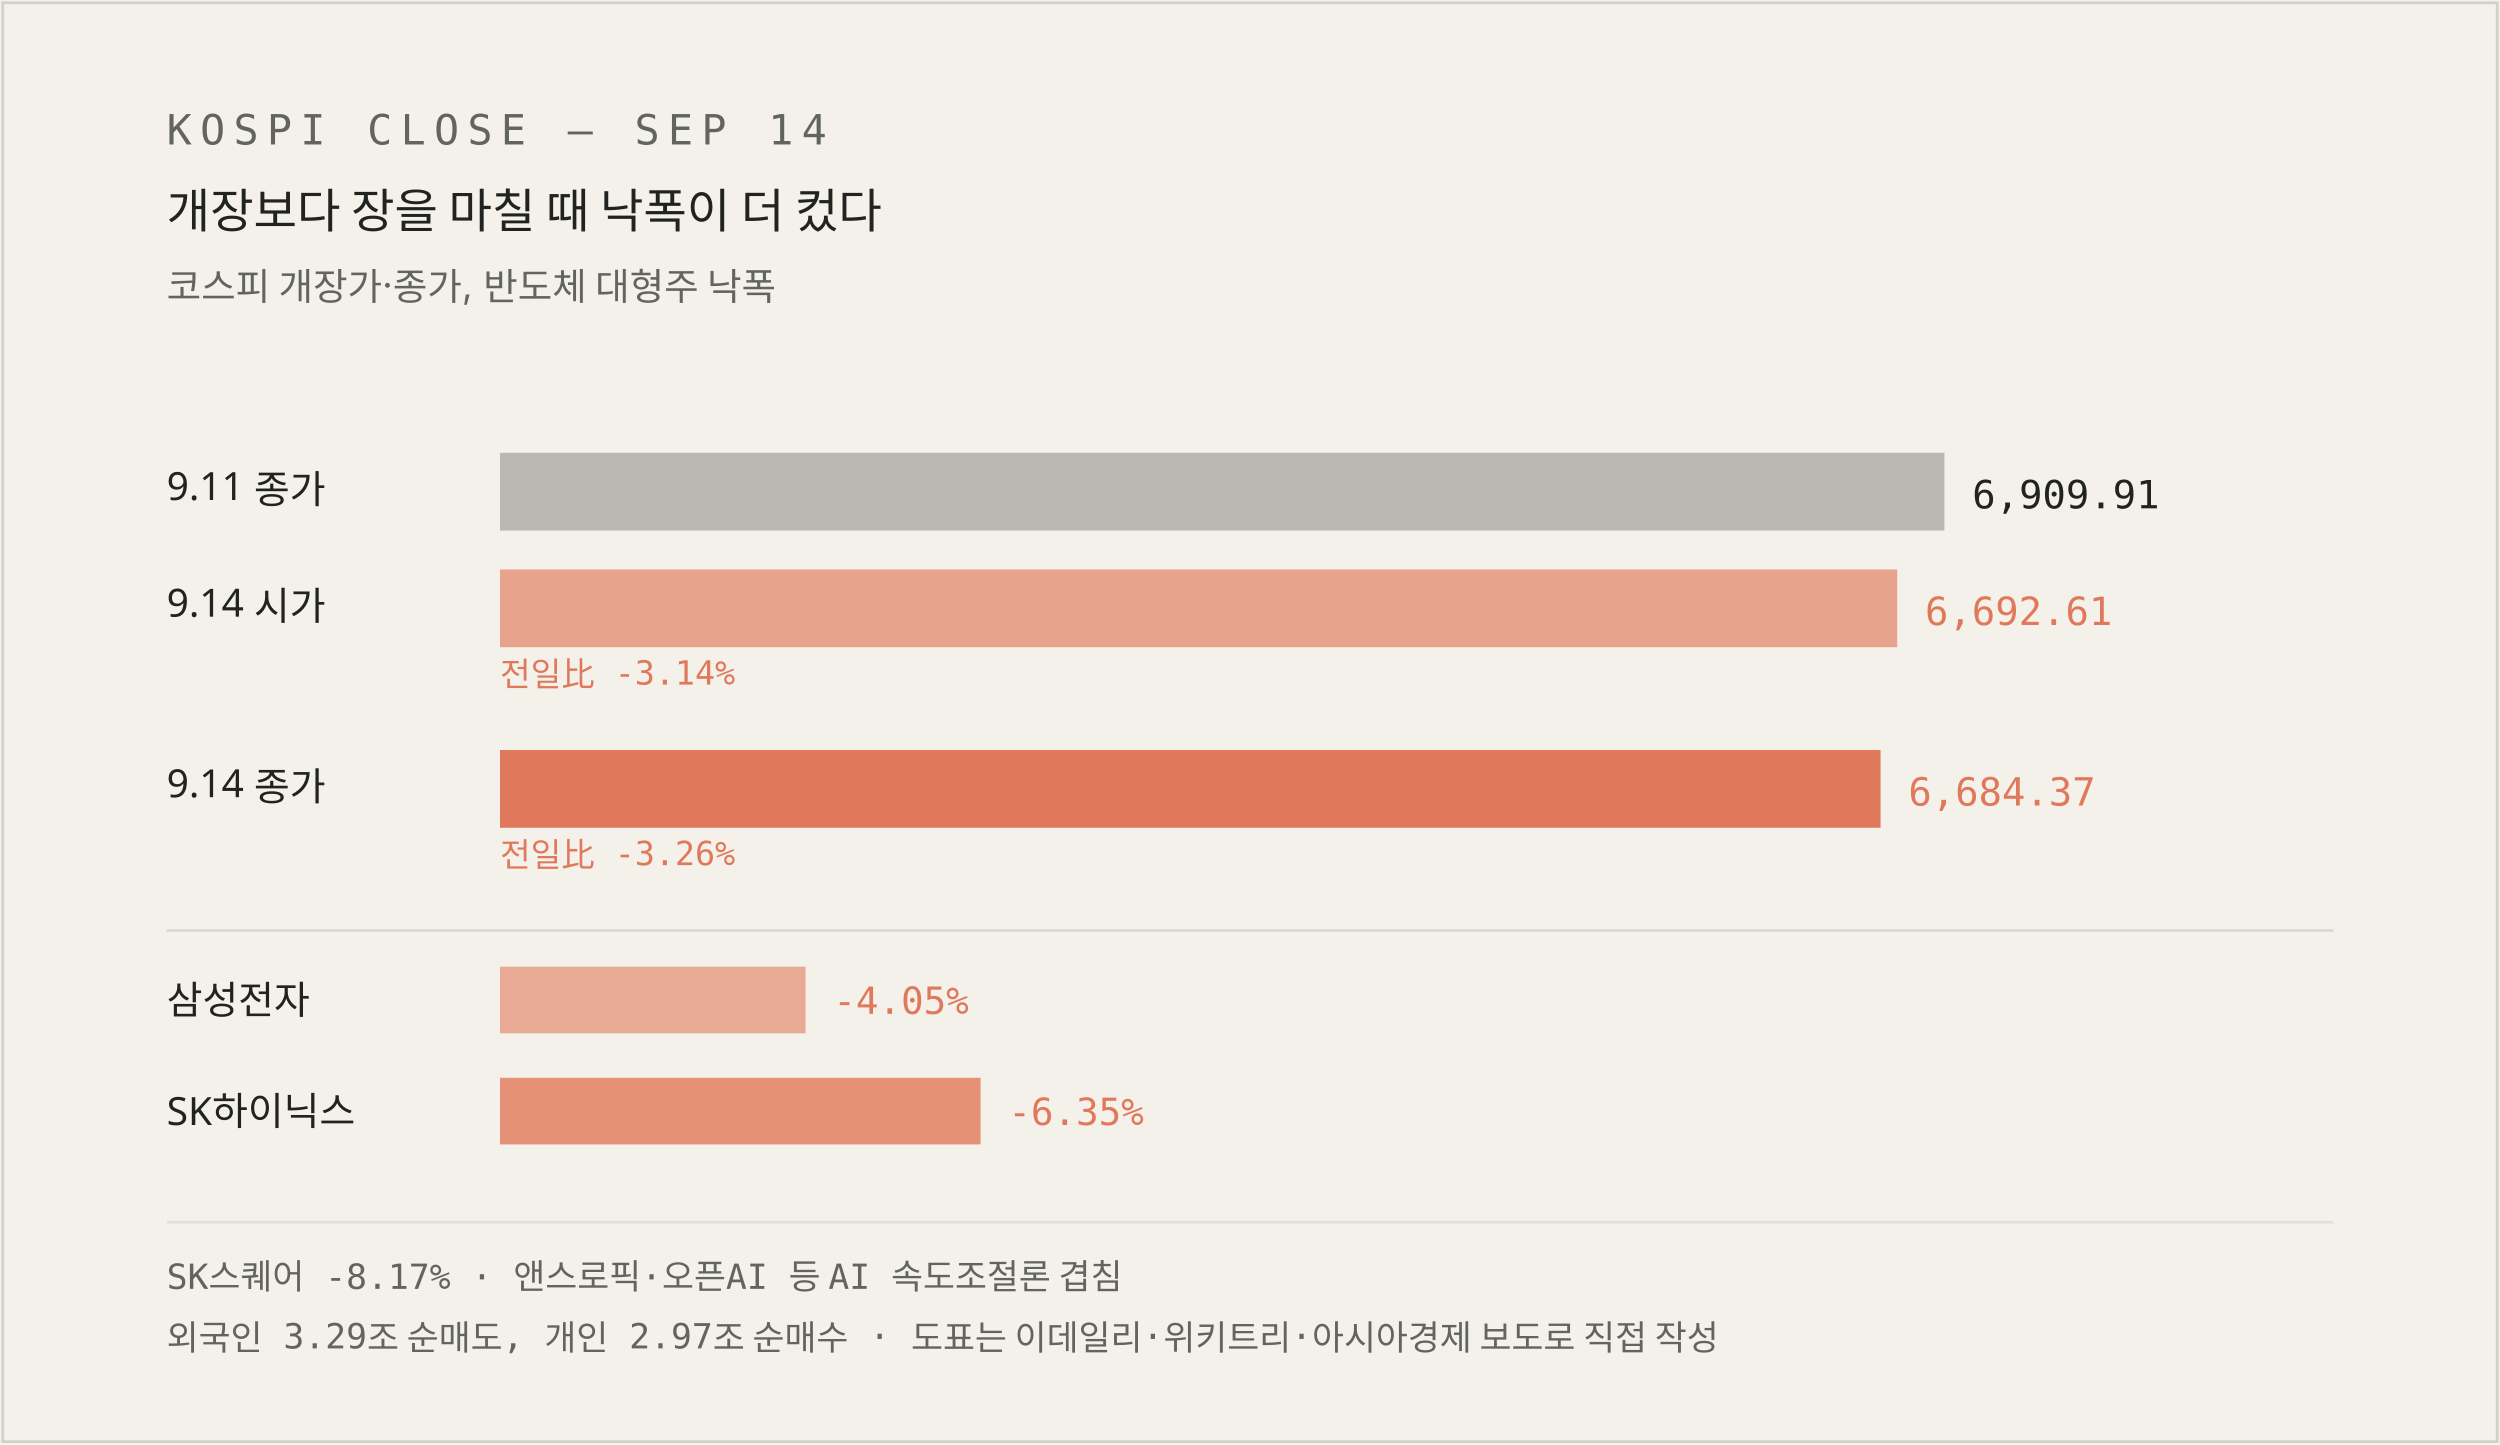
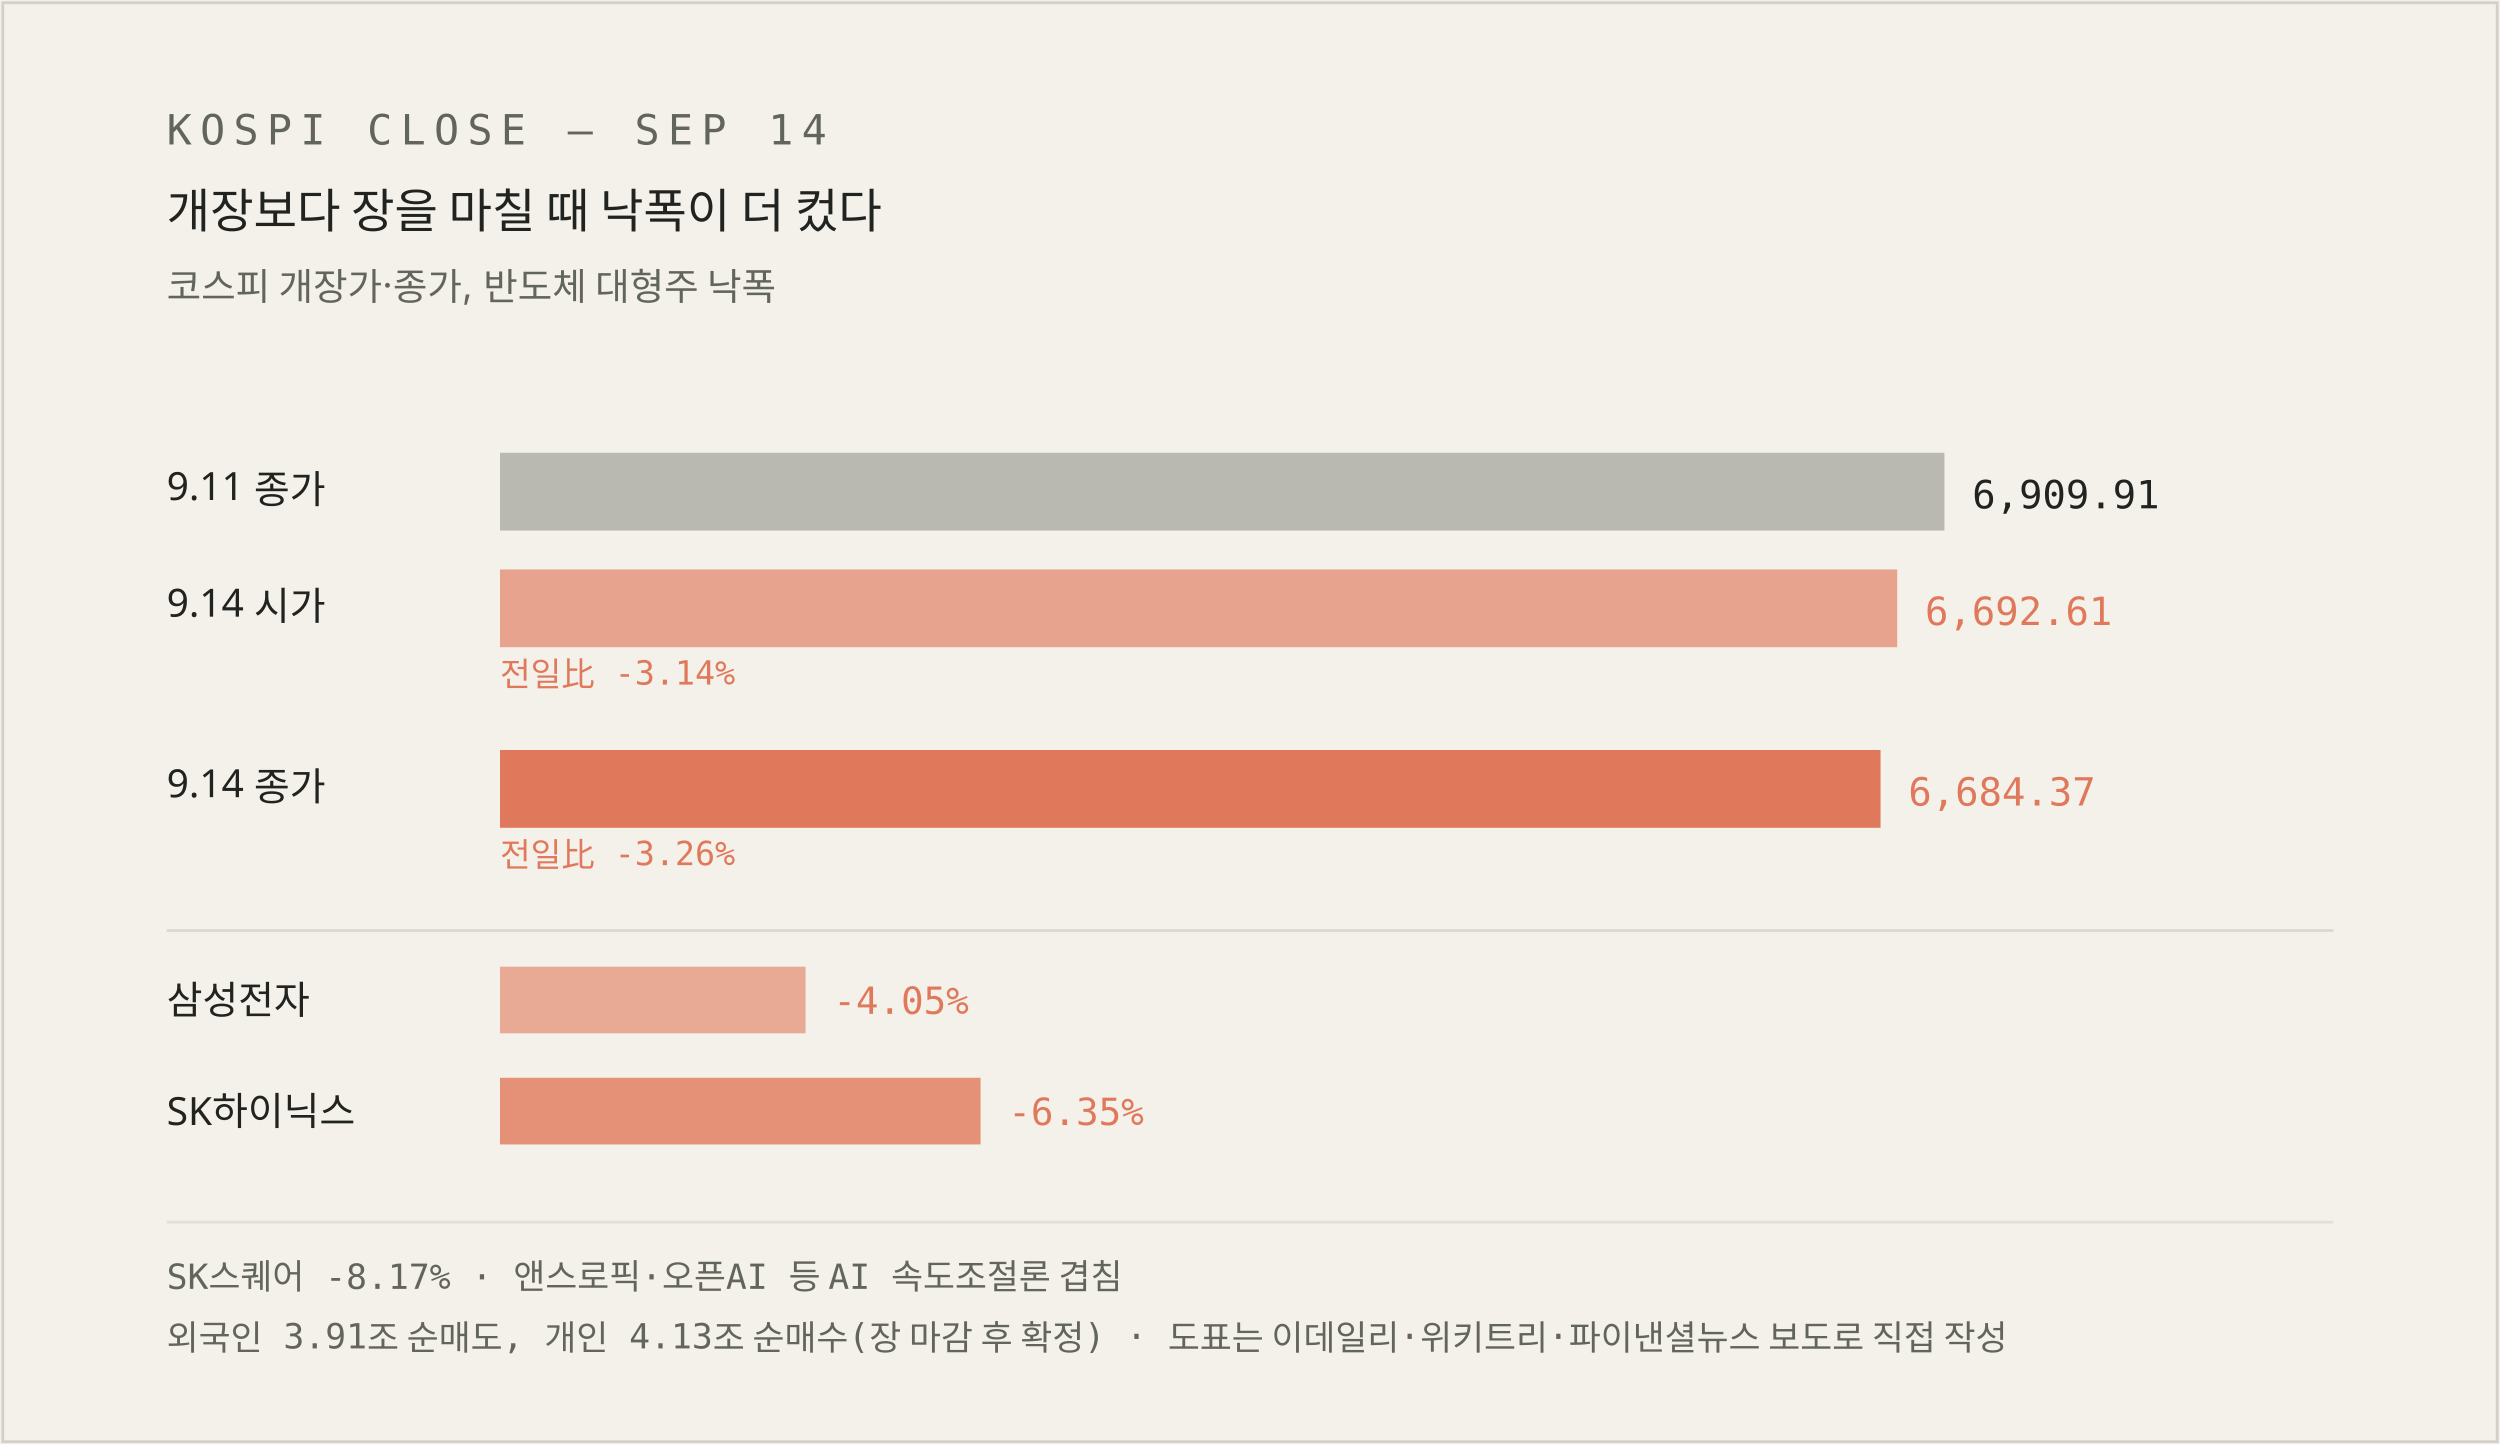
<svg xmlns="http://www.w3.org/2000/svg" viewBox="0 0 900 520" width="900" height="520" role="img" aria-label="9월 14일 코스피 개장가와 종가 비교 도표. 개장 6692.61(-3.14%)에서 종가 6684.37(-3.26%)로 낙폭이 더 커졌다. 삼성전자는 4.05%, SK하이닉스는 6.35% 하락 마감했다.">
  <rect width="900" height="520" fill="#f4f1ea" />
  <rect x="1" y="1" width="898" height="518" fill="none" stroke="rgba(32,35,31,.16)" />
  <text x="60" y="52" font-family="'IBM Plex Mono',ui-monospace,monospace" font-size="15" letter-spacing="3" fill="#62655d">KOSPI CLOSE — SEP 14</text>
  <text x="60" y="82" font-family="'IBM Plex Sans KR',-apple-system,'Apple SD Gothic Neo','Malgun Gothic',sans-serif" font-size="17" fill="#20231f">개장보다 장을 마칠 때 낙폭이 더 컸다</text>
  <text x="60" y="108" font-family="'IBM Plex Sans KR',-apple-system,'Apple SD Gothic Neo','Malgun Gothic',sans-serif" font-size="13.5" fill="#62655d">코스피 개장가·종가, 반도체 대형주 낙폭</text>
  <text x="60" y="180" font-family="'IBM Plex Sans KR',sans-serif" font-size="14" fill="#20231f">9.11 종가</text>
  <rect x="180" y="163" width="520" height="28" fill="#62655d" opacity="0.4" />
  <text x="710" y="183" font-family="'IBM Plex Mono',ui-monospace,monospace" font-size="14" fill="#20231f">6,909.91</text>
  <text x="60" y="222" font-family="'IBM Plex Sans KR',sans-serif" font-size="14" fill="#20231f">9.14 시가</text>
  <rect x="180" y="205" width="503" height="28" fill="#e0795b" opacity="0.65" />
  <text x="693" y="225" font-family="'IBM Plex Mono',ui-monospace,monospace" font-size="14" fill="#e0795b">6,692.61</text>
  <text x="180" y="247" font-family="'IBM Plex Mono',ui-monospace,monospace" font-size="12" fill="#e0795b">전일比 -3.14%</text>
  <text x="60" y="287" font-family="'IBM Plex Sans KR',sans-serif" font-size="14" fill="#20231f">9.14 종가</text>
  <rect x="180" y="270" width="497" height="28" fill="#e0795b" />
  <text x="687" y="290" font-family="'IBM Plex Mono',ui-monospace,monospace" font-size="14" fill="#e0795b">6,684.37</text>
  <text x="180" y="312" font-family="'IBM Plex Mono',ui-monospace,monospace" font-size="12" fill="#e0795b">전일比 -3.26%</text>
  <line x1="60" y1="335" x2="840" y2="335" stroke="rgba(32,35,31,.12)" />
  <text x="60" y="365" font-family="'IBM Plex Sans KR',sans-serif" font-size="14" fill="#20231f">삼성전자</text>
  <rect x="180" y="348" width="110" height="24" fill="#e0795b" opacity="0.6" />
  <text x="300" y="365" font-family="'IBM Plex Mono',ui-monospace,monospace" font-size="13.5" fill="#e0795b">-4.05%</text>
  <text x="60" y="405" font-family="'IBM Plex Sans KR',sans-serif" font-size="14" fill="#20231f">SK하이닉스</text>
  <rect x="180" y="388" width="173" height="24" fill="#e0795b" opacity="0.8" />
  <text x="363" y="405" font-family="'IBM Plex Mono',ui-monospace,monospace" font-size="13.5" fill="#e0795b">-6.35%</text>
  <line x1="60" y1="440" x2="840" y2="440" stroke="rgba(32,35,31,.08)" />
  <text x="60" y="464" font-family="'IBM Plex Mono',ui-monospace,monospace" font-size="12.5" fill="#62655d">SK스퀘어 -8.17% · 앤스로픽·오픈AI 등 AI 속도조절론 겹침</text>
-   <text x="60" y="486" font-family="'IBM Plex Mono',ui-monospace,monospace" font-size="12.5" fill="#62655d">외국인 3.29조 순매도, 개인 2.97조 순매수 · 도표는 이데일리·위키트리·아시아경제 보도로 직접 작성</text>
+   <text x="60" y="486" font-family="'IBM Plex Mono',ui-monospace,monospace" font-size="12.5" fill="#62655d">외국인 3.91조 순매도, 개인 4.13조 순매수(장 마감 후 확정) · 도표는 이데일리·위키트리·파이낸셜뉴스 보도로 직접 작성</text>
</svg>
